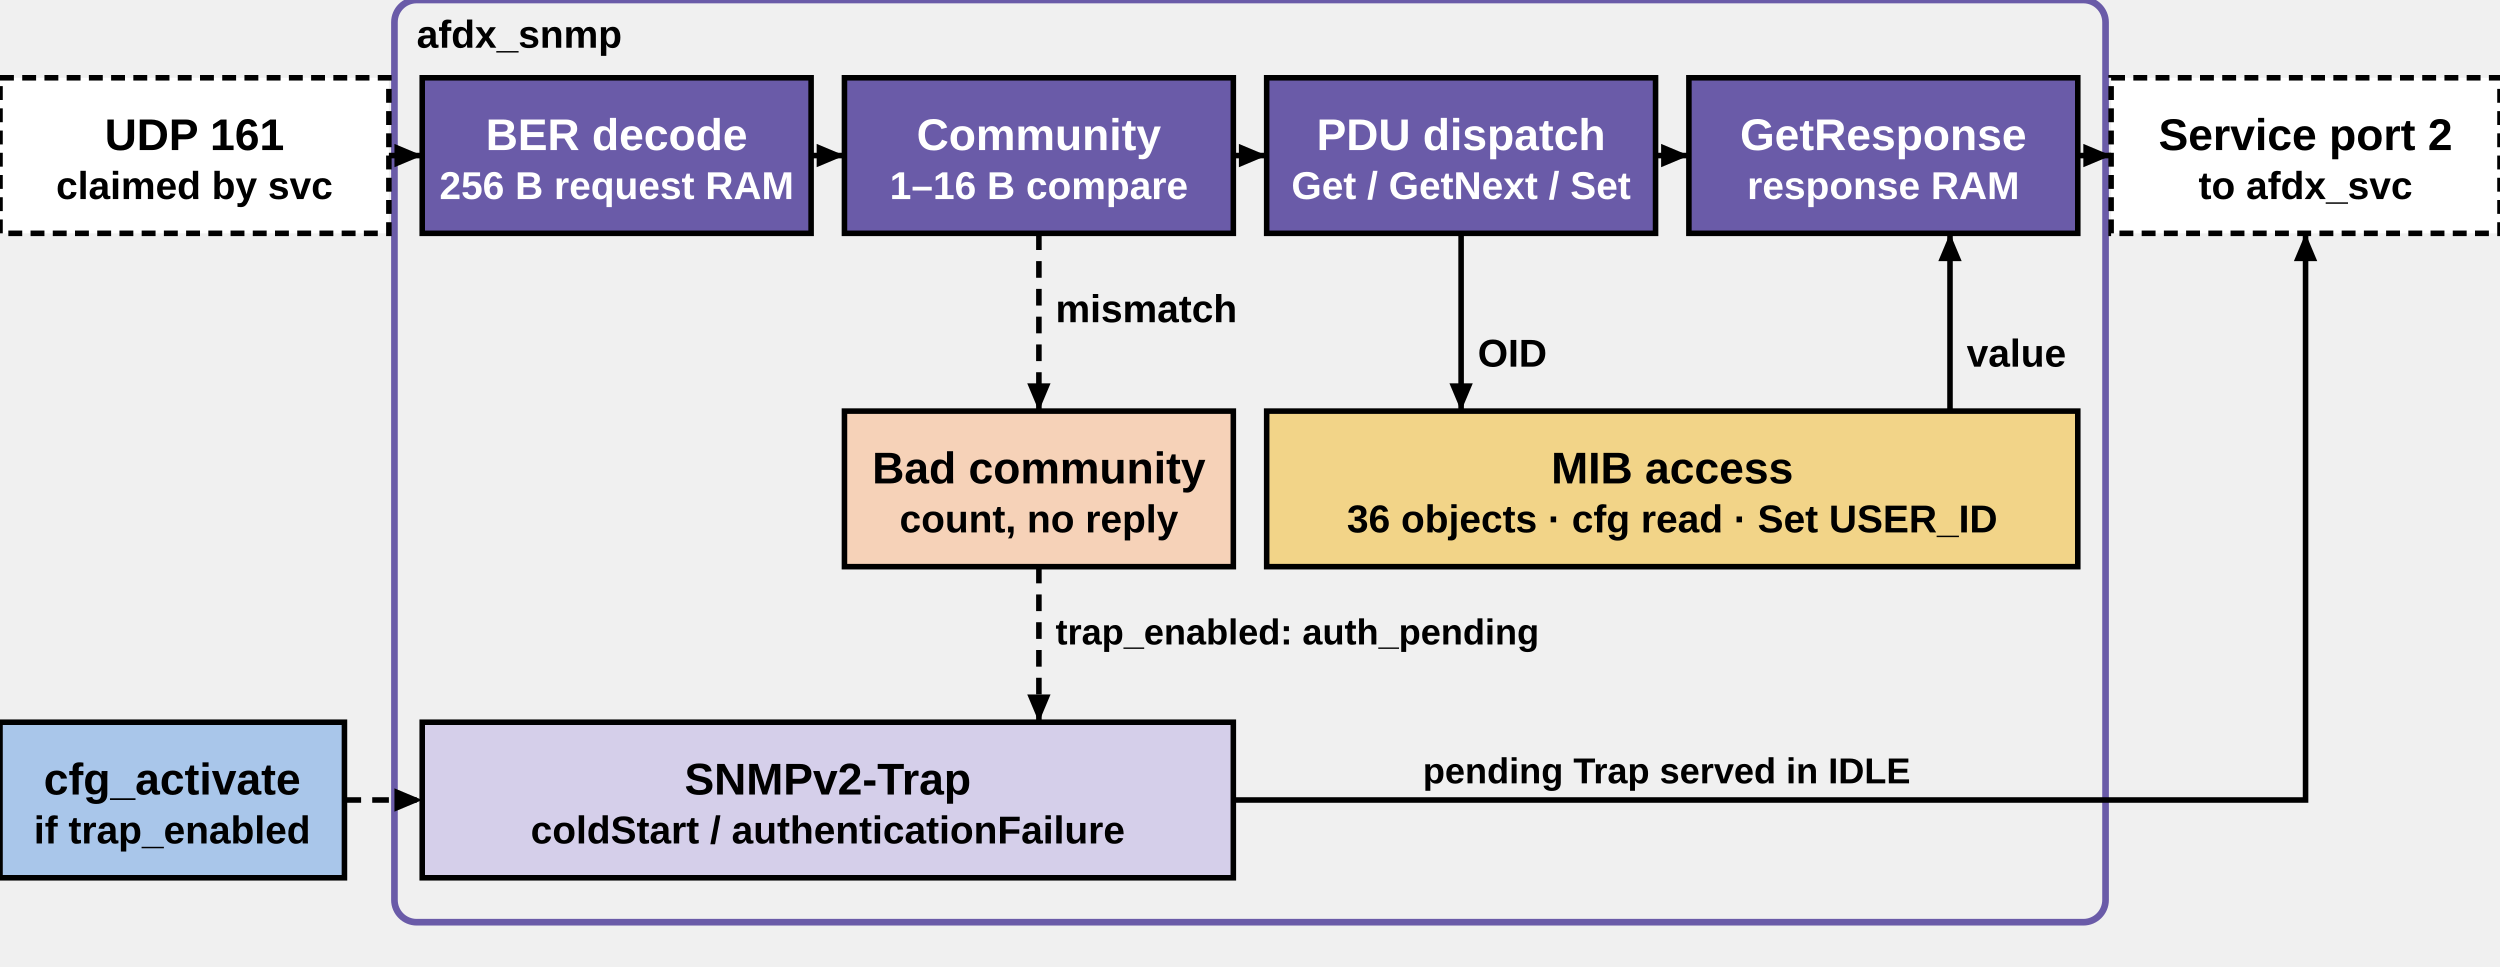
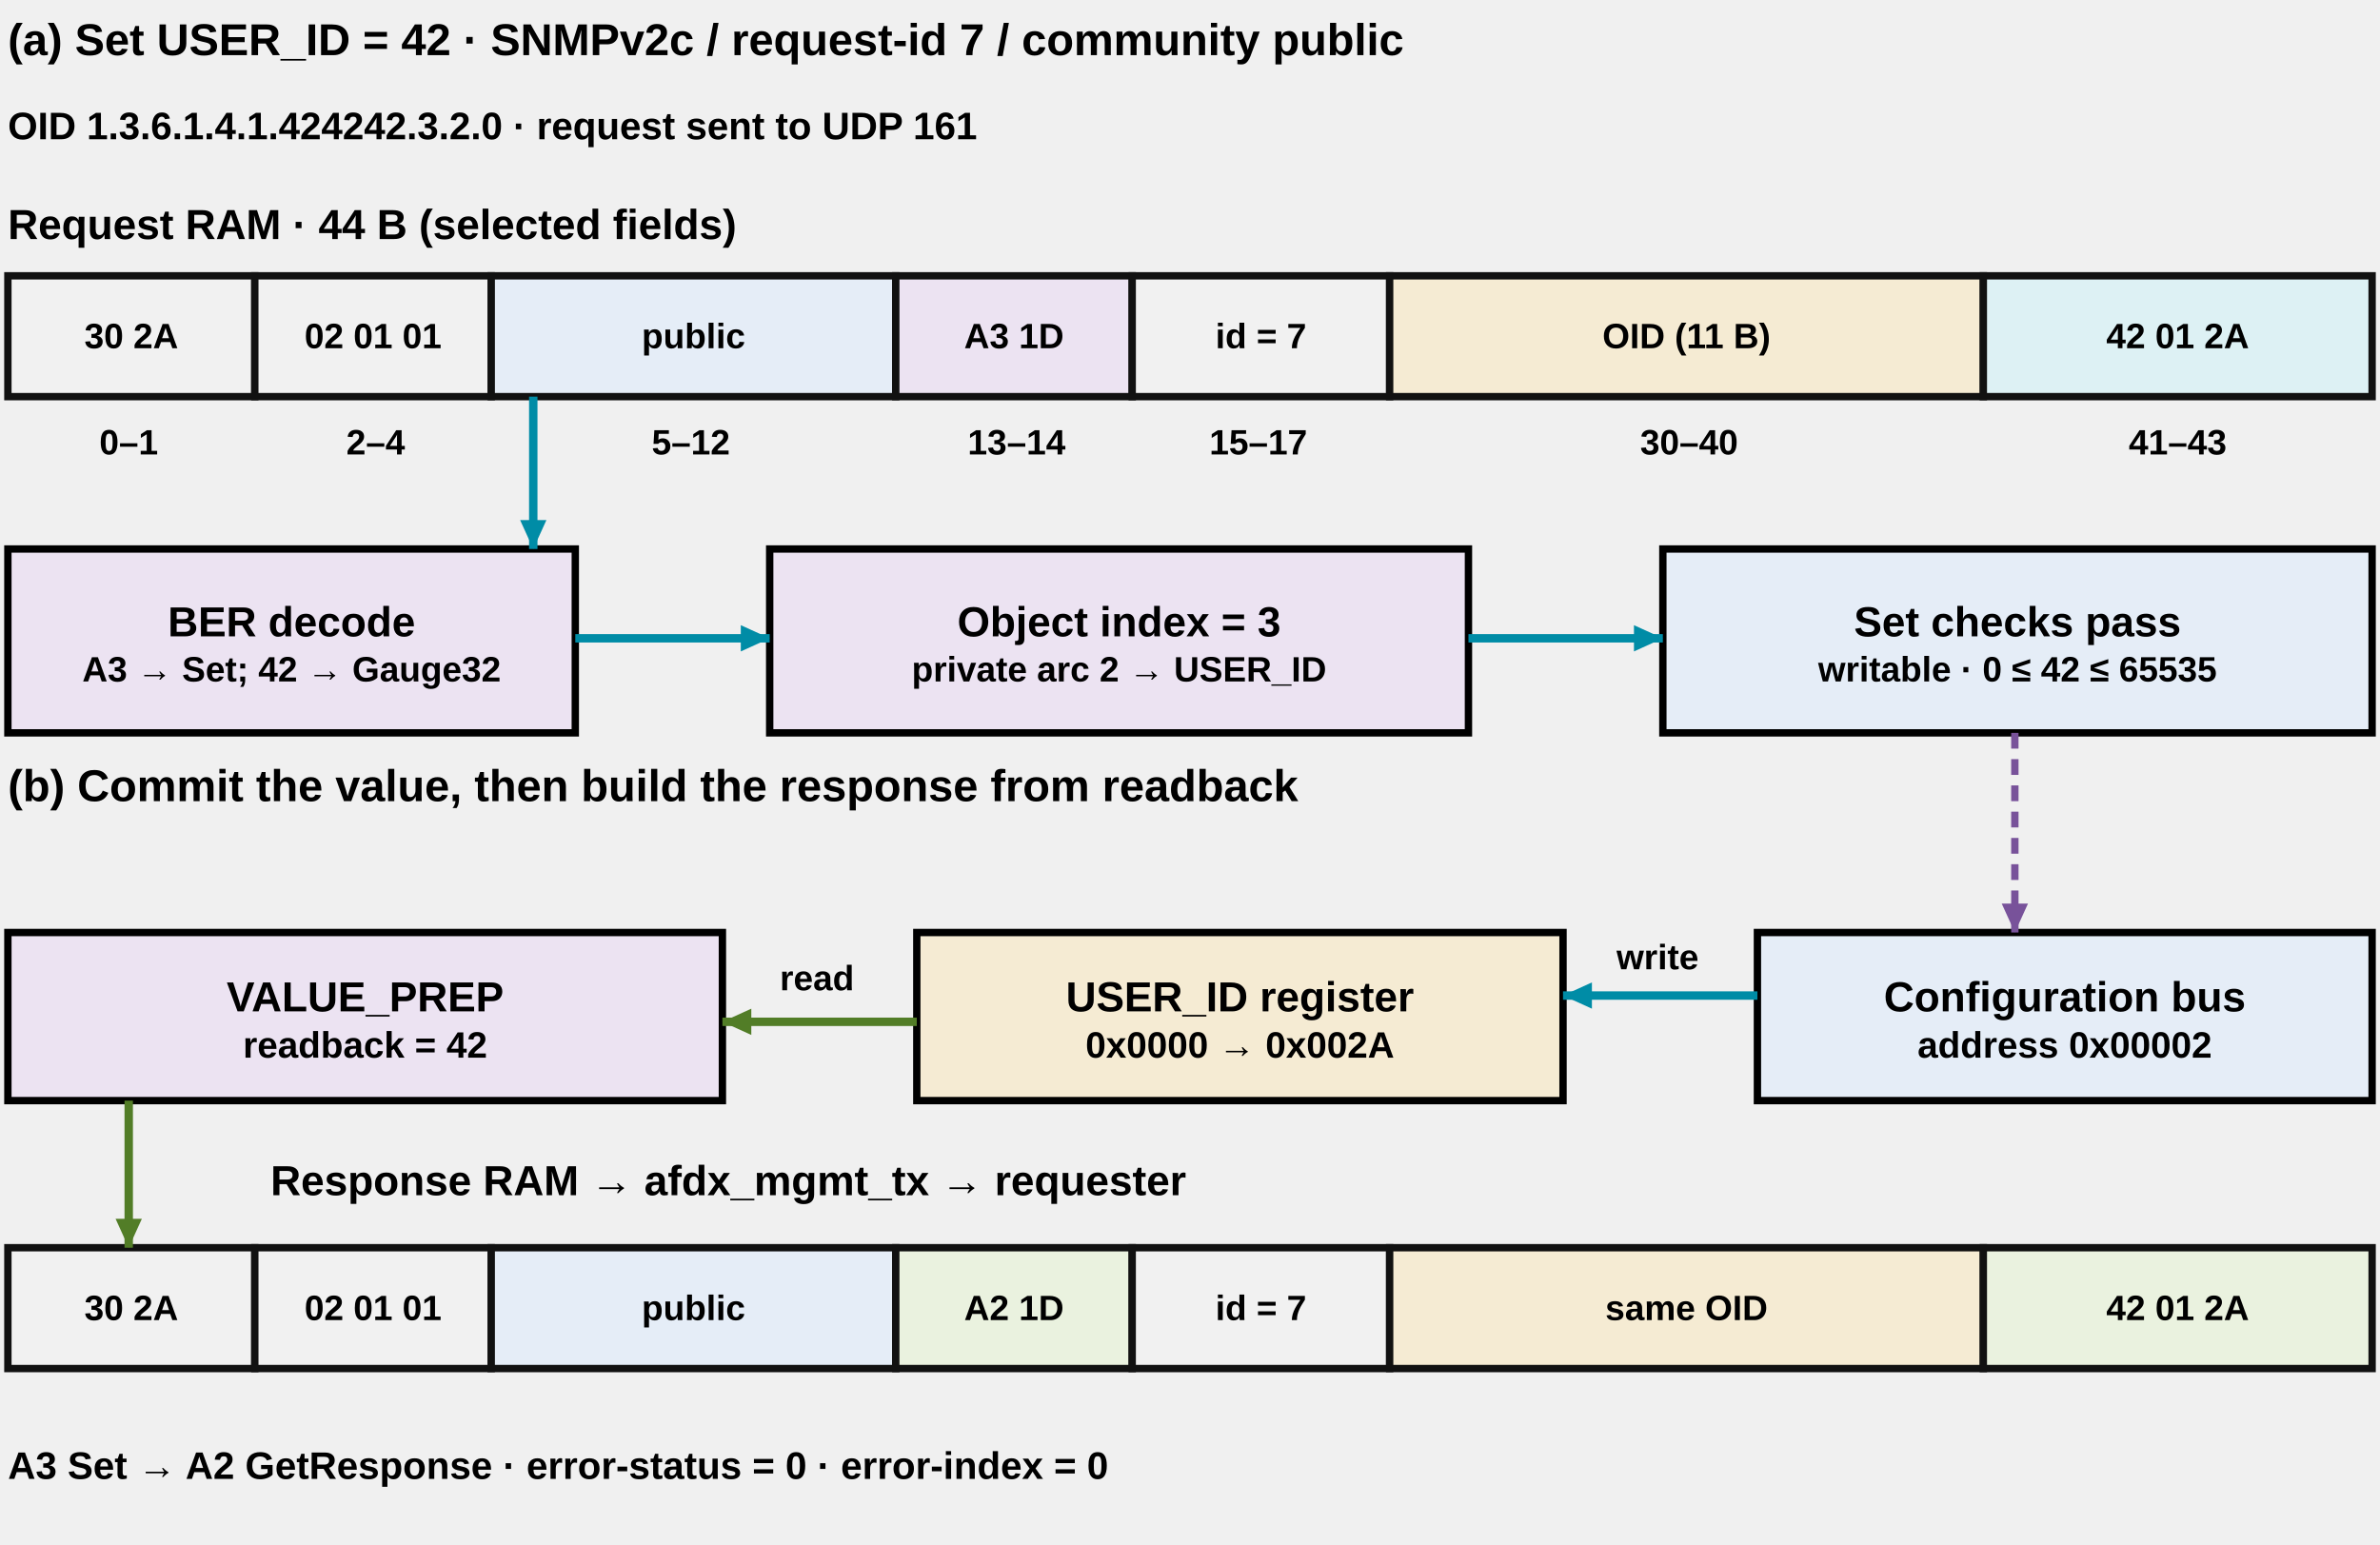
- <svg xmlns="http://www.w3.org/2000/svg" width="450pt" height="174pt" viewBox="0 0 450 174">
+ <svg xmlns="http://www.w3.org/2000/svg" width="453.0pt" height="294.0pt" viewBox="-1.5 -1.5 453.0 294.0">
  <style>text { font-family: Arial, Helvetica, sans-serif; }</style>
-   <rect x="71.00" y="0.00" width="308.00" height="166.00" rx="4" fill="none" stroke="#6A5BA8" stroke-width="1.2" />
-   <text x="75.00" y="8.60" font-size="7.0" text-anchor="start" fill="#000" font-weight="bold">afdx_snmp</text>
-   <rect x="0.00" y="14.00" width="70.00" height="28.00" rx="0" fill="#FFFFFF" stroke="#000" stroke-width="1.0" stroke-dasharray="2.5 1.5" />
-   <text x="35.00" y="27.01" font-size="8.0" text-anchor="middle" fill="#000000" font-weight="bold">UDP 161</text>
-   <text x="35.00" y="35.83" font-size="7.0" text-anchor="middle" fill="#000000" font-weight="bold">claimed by svc</text>
-   <rect x="76.00" y="14.00" width="70.00" height="28.00" rx="0" fill="#6A5BA8" stroke="#000" stroke-width="1.0" />
-   <text x="111.00" y="27.01" font-size="8.0" text-anchor="middle" fill="#FFFFFF" font-weight="bold">BER decode</text>
-   <text x="111.00" y="35.83" font-size="7.0" text-anchor="middle" fill="#FFFFFF" font-weight="bold">256 B request RAM</text>
-   <rect x="152.00" y="14.00" width="70.00" height="28.00" rx="0" fill="#6A5BA8" stroke="#000" stroke-width="1.0" />
-   <text x="187.00" y="27.01" font-size="8.0" text-anchor="middle" fill="#FFFFFF" font-weight="bold">Community</text>
-   <text x="187.00" y="35.83" font-size="7.0" text-anchor="middle" fill="#FFFFFF" font-weight="bold">1–16 B compare</text>
-   <rect x="228.00" y="14.00" width="70.00" height="28.00" rx="0" fill="#6A5BA8" stroke="#000" stroke-width="1.0" />
-   <text x="263.00" y="27.01" font-size="8.0" text-anchor="middle" fill="#FFFFFF" font-weight="bold">PDU dispatch</text>
-   <text x="263.00" y="35.83" font-size="7.0" text-anchor="middle" fill="#FFFFFF" font-weight="bold">Get / GetNext / Set</text>
-   <rect x="304.00" y="14.00" width="70.00" height="28.00" rx="0" fill="#6A5BA8" stroke="#000" stroke-width="1.0" />
-   <text x="339.00" y="27.01" font-size="8.0" text-anchor="middle" fill="#FFFFFF" font-weight="bold">GetResponse</text>
-   <text x="339.00" y="35.83" font-size="7.0" text-anchor="middle" fill="#FFFFFF" font-weight="bold">response RAM</text>
-   <rect x="380.00" y="14.00" width="70.00" height="28.00" rx="0" fill="#FFFFFF" stroke="#000" stroke-width="1.0" stroke-dasharray="2.5 1.5" />
-   <text x="415.00" y="27.01" font-size="8.0" text-anchor="middle" fill="#000000" font-weight="bold">Service port 2</text>
-   <text x="415.00" y="35.83" font-size="7.0" text-anchor="middle" fill="#000000" font-weight="bold">to afdx_svc</text>
-   <path d="M 70.00 28.00 L 76.00 28.00" fill="none" stroke="#000" stroke-width="1.0" />
-   <polygon points="76.00,28.00 71.00,30.10 71.00,25.90" fill="#000" />
-   <path d="M 146.00 28.00 L 152.00 28.00" fill="none" stroke="#000" stroke-width="1.0" />
-   <polygon points="152.00,28.00 147.00,30.10 147.00,25.90" fill="#000" />
-   <path d="M 222.00 28.00 L 228.00 28.00" fill="none" stroke="#000" stroke-width="1.0" />
-   <polygon points="228.00,28.00 223.00,30.10 223.00,25.90" fill="#000" />
-   <path d="M 298.00 28.00 L 304.00 28.00" fill="none" stroke="#000" stroke-width="1.0" />
-   <polygon points="304.00,28.00 299.00,30.10 299.00,25.90" fill="#000" />
-   <path d="M 374.00 28.00 L 380.00 28.00" fill="none" stroke="#000" stroke-width="1.0" />
-   <polygon points="380.00,28.00 375.00,30.10 375.00,25.90" fill="#000" />
-   <rect x="152.00" y="74.00" width="70.00" height="28.00" rx="0" fill="#F6D2B8" stroke="#000" stroke-width="1.0" />
-   <text x="187.00" y="87.01" font-size="8.0" text-anchor="middle" fill="#000000" font-weight="bold">Bad community</text>
-   <text x="187.00" y="95.83" font-size="7.0" text-anchor="middle" fill="#000000" font-weight="bold">count, no reply</text>
-   <rect x="76.00" y="130.00" width="146.00" height="28.00" rx="0" fill="#D5CFEA" stroke="#000" stroke-width="1.0" />
-   <text x="149.00" y="143.01" font-size="8.0" text-anchor="middle" fill="#000000" font-weight="bold">SNMPv2-Trap</text>
-   <text x="149.00" y="151.83" font-size="7.0" text-anchor="middle" fill="#000000" font-weight="bold">coldStart / authenticationFailure</text>
-   <rect x="228.00" y="74.00" width="146.00" height="28.00" rx="0" fill="#F2D488" stroke="#000" stroke-width="1.0" />
-   <text x="301.00" y="87.01" font-size="8.0" text-anchor="middle" fill="#000000" font-weight="bold">MIB access</text>
-   <text x="301.00" y="95.83" font-size="7.0" text-anchor="middle" fill="#000000" font-weight="bold">36 objects · cfg read · Set USER_ID</text>
-   <path d="M 187.00 42.00 L 187.00 74.00" fill="none" stroke="#000" stroke-width="1.0" stroke-dasharray="3 2" />
-   <polygon points="187.00,74.00 184.90,69.00 189.10,69.00" fill="#000" />
-   <text x="190.00" y="58.00" font-size="7.0" text-anchor="start" fill="#000" font-weight="bold">mismatch</text>
-   <path d="M 187.00 102.00 L 187.00 130.00" fill="none" stroke="#000" stroke-width="1.0" stroke-dasharray="3 2" />
-   <polygon points="187.00,130.00 184.90,125.00 189.10,125.00" fill="#000" />
-   <text x="190.00" y="116.00" font-size="6.5" text-anchor="start" fill="#000" font-weight="bold">trap_enabled: auth_pending</text>
-   <rect x="0.00" y="130.00" width="62.00" height="28.00" rx="0" fill="#A9C6EA" stroke="#000" stroke-width="1.0" />
-   <text x="31.00" y="143.01" font-size="8.0" text-anchor="middle" fill="#000000" font-weight="bold">cfg_activate</text>
-   <text x="31.00" y="151.83" font-size="7.0" text-anchor="middle" fill="#000000" font-weight="bold">if trap_enabled</text>
-   <path d="M 62.00 144.00 L 76.00 144.00" fill="none" stroke="#000" stroke-width="1.0" stroke-dasharray="3 2" />
-   <polygon points="76.00,144.00 71.00,146.10 71.00,141.90" fill="#000" />
-   <path d="M 222.00 144.00 L 415.00 144.00 L 415.00 42.00" fill="none" stroke="#000" stroke-width="1.0" />
-   <polygon points="415.00,42.00 417.10,47.00 412.90,47.00" fill="#000" />
-   <text x="300.00" y="141.00" font-size="6.5" text-anchor="middle" fill="#000" font-weight="bold">pending Trap served in IDLE</text>
-   <path d="M 263.00 42.00 L 263.00 74.00" fill="none" stroke="#000" stroke-width="1.0" />
-   <polygon points="263.00,74.00 260.90,69.00 265.10,69.00" fill="#000" />
-   <text x="266.00" y="66.00" font-size="7.0" text-anchor="start" fill="#000" font-weight="bold">OID</text>
-   <path d="M 351.00 74.00 L 351.00 42.00" fill="none" stroke="#000" stroke-width="1.0" />
-   <polygon points="351.00,42.00 353.10,47.00 348.90,47.00" fill="#000" />
-   <text x="354.00" y="66.00" font-size="7.0" text-anchor="start" fill="#000" font-weight="bold">value</text>
+   <text x="0.00" y="9.00" font-size="8.5" text-anchor="start" fill="#000" font-weight="bold">(a) Set USER_ID = 42 · SNMPv2c / request-id 7 / community public</text>
+   <text x="0.00" y="25.00" font-size="7.3" text-anchor="start" fill="#000" font-weight="bold">OID 1.3.6.1.4.1.424242.3.2.0 · request sent to UDP 161</text>
+   <text x="0.00" y="44.00" font-size="8" text-anchor="start" fill="#000" font-weight="bold">Request RAM · 44 B (selected fields)</text>
+   <rect x="0.00" y="51.00" width="47.00" height="23.00" rx="0" fill="#F1F1F1" stroke="#111" stroke-width="1.4" />
+   <text x="23.50" y="64.78" font-size="6.7" text-anchor="middle" fill="#000" font-weight="bold">30 2A</text>
+   <rect x="47.00" y="51.00" width="45.00" height="23.00" rx="0" fill="#F1F1F1" stroke="#111" stroke-width="1.4" />
+   <text x="69.50" y="64.78" font-size="6.7" text-anchor="middle" fill="#000" font-weight="bold">02 01 01</text>
+   <rect x="92.00" y="51.00" width="77.00" height="23.00" rx="0" fill="#E5EDF7" stroke="#111" stroke-width="1.4" />
+   <text x="130.50" y="64.78" font-size="6.7" text-anchor="middle" fill="#000" font-weight="bold">public</text>
+   <rect x="169.00" y="51.00" width="45.00" height="23.00" rx="0" fill="#ECE3F2" stroke="#111" stroke-width="1.4" />
+   <text x="191.50" y="64.78" font-size="6.7" text-anchor="middle" fill="#000" font-weight="bold">A3 1D</text>
+   <rect x="214.00" y="51.00" width="49.00" height="23.00" rx="0" fill="#F1F1F1" stroke="#111" stroke-width="1.4" />
+   <text x="238.50" y="64.78" font-size="6.7" text-anchor="middle" fill="#000" font-weight="bold">id = 7</text>
+   <rect x="263.00" y="51.00" width="113.00" height="23.00" rx="0" fill="#F5EBD3" stroke="#111" stroke-width="1.4" />
+   <text x="319.50" y="64.78" font-size="6.7" text-anchor="middle" fill="#000" font-weight="bold">OID (11 B)</text>
+   <rect x="376.00" y="51.00" width="74.00" height="23.00" rx="0" fill="#DDF1F4" stroke="#111" stroke-width="1.4" />
+   <text x="413.00" y="64.78" font-size="6.7" text-anchor="middle" fill="#000" font-weight="bold">42 01 2A</text>
+   <text x="23.00" y="85.00" font-size="6.7" text-anchor="middle" fill="#000" font-weight="bold">0–1</text>
+   <text x="70.00" y="85.00" font-size="6.7" text-anchor="middle" fill="#000" font-weight="bold">2–4</text>
+   <text x="130.00" y="85.00" font-size="6.7" text-anchor="middle" fill="#000" font-weight="bold">5–12</text>
+   <text x="192.00" y="85.00" font-size="6.7" text-anchor="middle" fill="#000" font-weight="bold">13–14</text>
+   <text x="238.00" y="85.00" font-size="6.7" text-anchor="middle" fill="#000" font-weight="bold">15–17</text>
+   <text x="320.00" y="85.00" font-size="6.7" text-anchor="middle" fill="#000" font-weight="bold">30–40</text>
+   <text x="413.00" y="85.00" font-size="6.7" text-anchor="middle" fill="#000" font-weight="bold">41–43</text>
+   <rect x="0.00" y="103.00" width="108.00" height="35.00" rx="0" fill="#ECE3F2" stroke="#000" stroke-width="1.4" />
+   <text x="54.00" y="119.63" font-size="8.0" text-anchor="middle" fill="#000000" font-weight="bold">BER decode</text>
+   <text x="54.00" y="128.21" font-size="6.7" text-anchor="middle" fill="#000000" font-weight="bold">A3 → Set; 42 → Gauge32</text>
+   <rect x="145.00" y="103.00" width="133.00" height="35.00" rx="0" fill="#ECE3F2" stroke="#000" stroke-width="1.4" />
+   <text x="211.50" y="119.63" font-size="8.0" text-anchor="middle" fill="#000000" font-weight="bold">Object index = 3</text>
+   <text x="211.50" y="128.21" font-size="6.7" text-anchor="middle" fill="#000000" font-weight="bold">private arc 2 → USER_ID</text>
+   <rect x="315.00" y="103.00" width="135.00" height="35.00" rx="0" fill="#E5EDF7" stroke="#000" stroke-width="1.4" />
+   <text x="382.50" y="119.63" font-size="8.0" text-anchor="middle" fill="#000000" font-weight="bold">Set checks pass</text>
+   <text x="382.50" y="128.21" font-size="6.7" text-anchor="middle" fill="#000000" font-weight="bold">writable · 0 ≤ 42 ≤ 65535</text>
+   <path d="M 108.00 120.00 L 145.00 120.00" fill="none" stroke="#008CA6" stroke-width="1.6" />
+   <polygon points="145.00,120.00 139.50,122.50 139.50,117.50" fill="#008CA6" />
+   <path d="M 278.00 120.00 L 315.00 120.00" fill="none" stroke="#008CA6" stroke-width="1.6" />
+   <polygon points="315.00,120.00 309.50,122.50 309.50,117.50" fill="#008CA6" />
+   <path d="M 100.00 74.00 L 100.00 103.00" fill="none" stroke="#008CA6" stroke-width="1.6" />
+   <polygon points="100.00,103.00 97.50,97.50 102.50,97.50" fill="#008CA6" />
+   <text x="0.00" y="151.00" font-size="8.5" text-anchor="start" fill="#000" font-weight="bold">(b) Commit the value, then build the response from readback</text>
+   <rect x="333.00" y="176.00" width="117.00" height="32.00" rx="0" fill="#E5EDF7" stroke="#000" stroke-width="1.4" />
+   <text x="391.50" y="191.01" font-size="8.0" text-anchor="middle" fill="#000000" font-weight="bold">Configuration bus</text>
+   <text x="391.50" y="199.83" font-size="7" text-anchor="middle" fill="#000000" font-weight="bold">address 0x00002</text>
+   <rect x="173.00" y="176.00" width="123.00" height="32.00" rx="0" fill="#F5EBD3" stroke="#000" stroke-width="1.4" />
+   <text x="234.50" y="191.01" font-size="8.0" text-anchor="middle" fill="#000000" font-weight="bold">USER_ID register</text>
+   <text x="234.50" y="199.83" font-size="7" text-anchor="middle" fill="#000000" font-weight="bold">0x0000 → 0x002A</text>
+   <rect x="0.00" y="176.00" width="136.00" height="32.00" rx="0" fill="#ECE3F2" stroke="#000" stroke-width="1.4" />
+   <text x="68.00" y="191.01" font-size="8.0" text-anchor="middle" fill="#000000" font-weight="bold">VALUE_PREP</text>
+   <text x="68.00" y="199.83" font-size="7" text-anchor="middle" fill="#000000" font-weight="bold">readback = 42</text>
+   <path d="M 382.00 138.00 L 382.00 176.00" fill="none" stroke="#78529A" stroke-width="1.4" stroke-dasharray="3 2" />
+   <polygon points="382.00,176.00 379.50,170.50 384.50,170.50" fill="#78529A" />
+   <path d="M 333.00 188.00 L 296.00 188.00" fill="none" stroke="#008CA6" stroke-width="1.6" />
+   <polygon points="296.00,188.00 301.50,185.50 301.50,190.50" fill="#008CA6" />
+   <text x="314.00" y="183.00" font-size="6.7" text-anchor="middle" fill="#000" font-weight="bold">write</text>
+   <path d="M 173.00 193.00 L 136.00 193.00" fill="none" stroke="#527D27" stroke-width="1.6" />
+   <polygon points="136.00,193.00 141.50,190.50 141.50,195.50" fill="#527D27" />
+   <text x="154.00" y="187.00" font-size="6.7" text-anchor="middle" fill="#000" font-weight="bold">read</text>
+   <text x="50.00" y="226.00" font-size="8" text-anchor="start" fill="#000" font-weight="bold">Response RAM → afdx_mgmt_tx → requester</text>
+   <rect x="0.00" y="236.00" width="47.00" height="23.00" rx="0" fill="#F1F1F1" stroke="#111" stroke-width="1.4" />
+   <text x="23.50" y="249.78" font-size="6.7" text-anchor="middle" fill="#000" font-weight="bold">30 2A</text>
+   <rect x="47.00" y="236.00" width="45.00" height="23.00" rx="0" fill="#F1F1F1" stroke="#111" stroke-width="1.4" />
+   <text x="69.50" y="249.78" font-size="6.7" text-anchor="middle" fill="#000" font-weight="bold">02 01 01</text>
+   <rect x="92.00" y="236.00" width="77.00" height="23.00" rx="0" fill="#E5EDF7" stroke="#111" stroke-width="1.4" />
+   <text x="130.50" y="249.78" font-size="6.7" text-anchor="middle" fill="#000" font-weight="bold">public</text>
+   <rect x="169.00" y="236.00" width="45.00" height="23.00" rx="0" fill="#EAF2DF" stroke="#111" stroke-width="1.4" />
+   <text x="191.50" y="249.78" font-size="6.7" text-anchor="middle" fill="#000" font-weight="bold">A2 1D</text>
+   <rect x="214.00" y="236.00" width="49.00" height="23.00" rx="0" fill="#F1F1F1" stroke="#111" stroke-width="1.4" />
+   <text x="238.50" y="249.78" font-size="6.7" text-anchor="middle" fill="#000" font-weight="bold">id = 7</text>
+   <rect x="263.00" y="236.00" width="113.00" height="23.00" rx="0" fill="#F5EBD3" stroke="#111" stroke-width="1.4" />
+   <text x="319.50" y="249.78" font-size="6.7" text-anchor="middle" fill="#000" font-weight="bold">same OID</text>
+   <rect x="376.00" y="236.00" width="74.00" height="23.00" rx="0" fill="#EAF2DF" stroke="#111" stroke-width="1.4" />
+   <text x="413.00" y="249.78" font-size="6.7" text-anchor="middle" fill="#000" font-weight="bold">42 01 2A</text>
+   <path d="M 23.00 208.00 L 23.00 236.00" fill="none" stroke="#527D27" stroke-width="1.6" />
+   <polygon points="23.00,236.00 20.50,230.50 25.50,230.50" fill="#527D27" />
+   <text x="0.00" y="280.00" font-size="7.3" text-anchor="start" fill="#000" font-weight="bold">A3 Set → A2 GetResponse · error-status = 0 · error-index = 0</text>
</svg>
